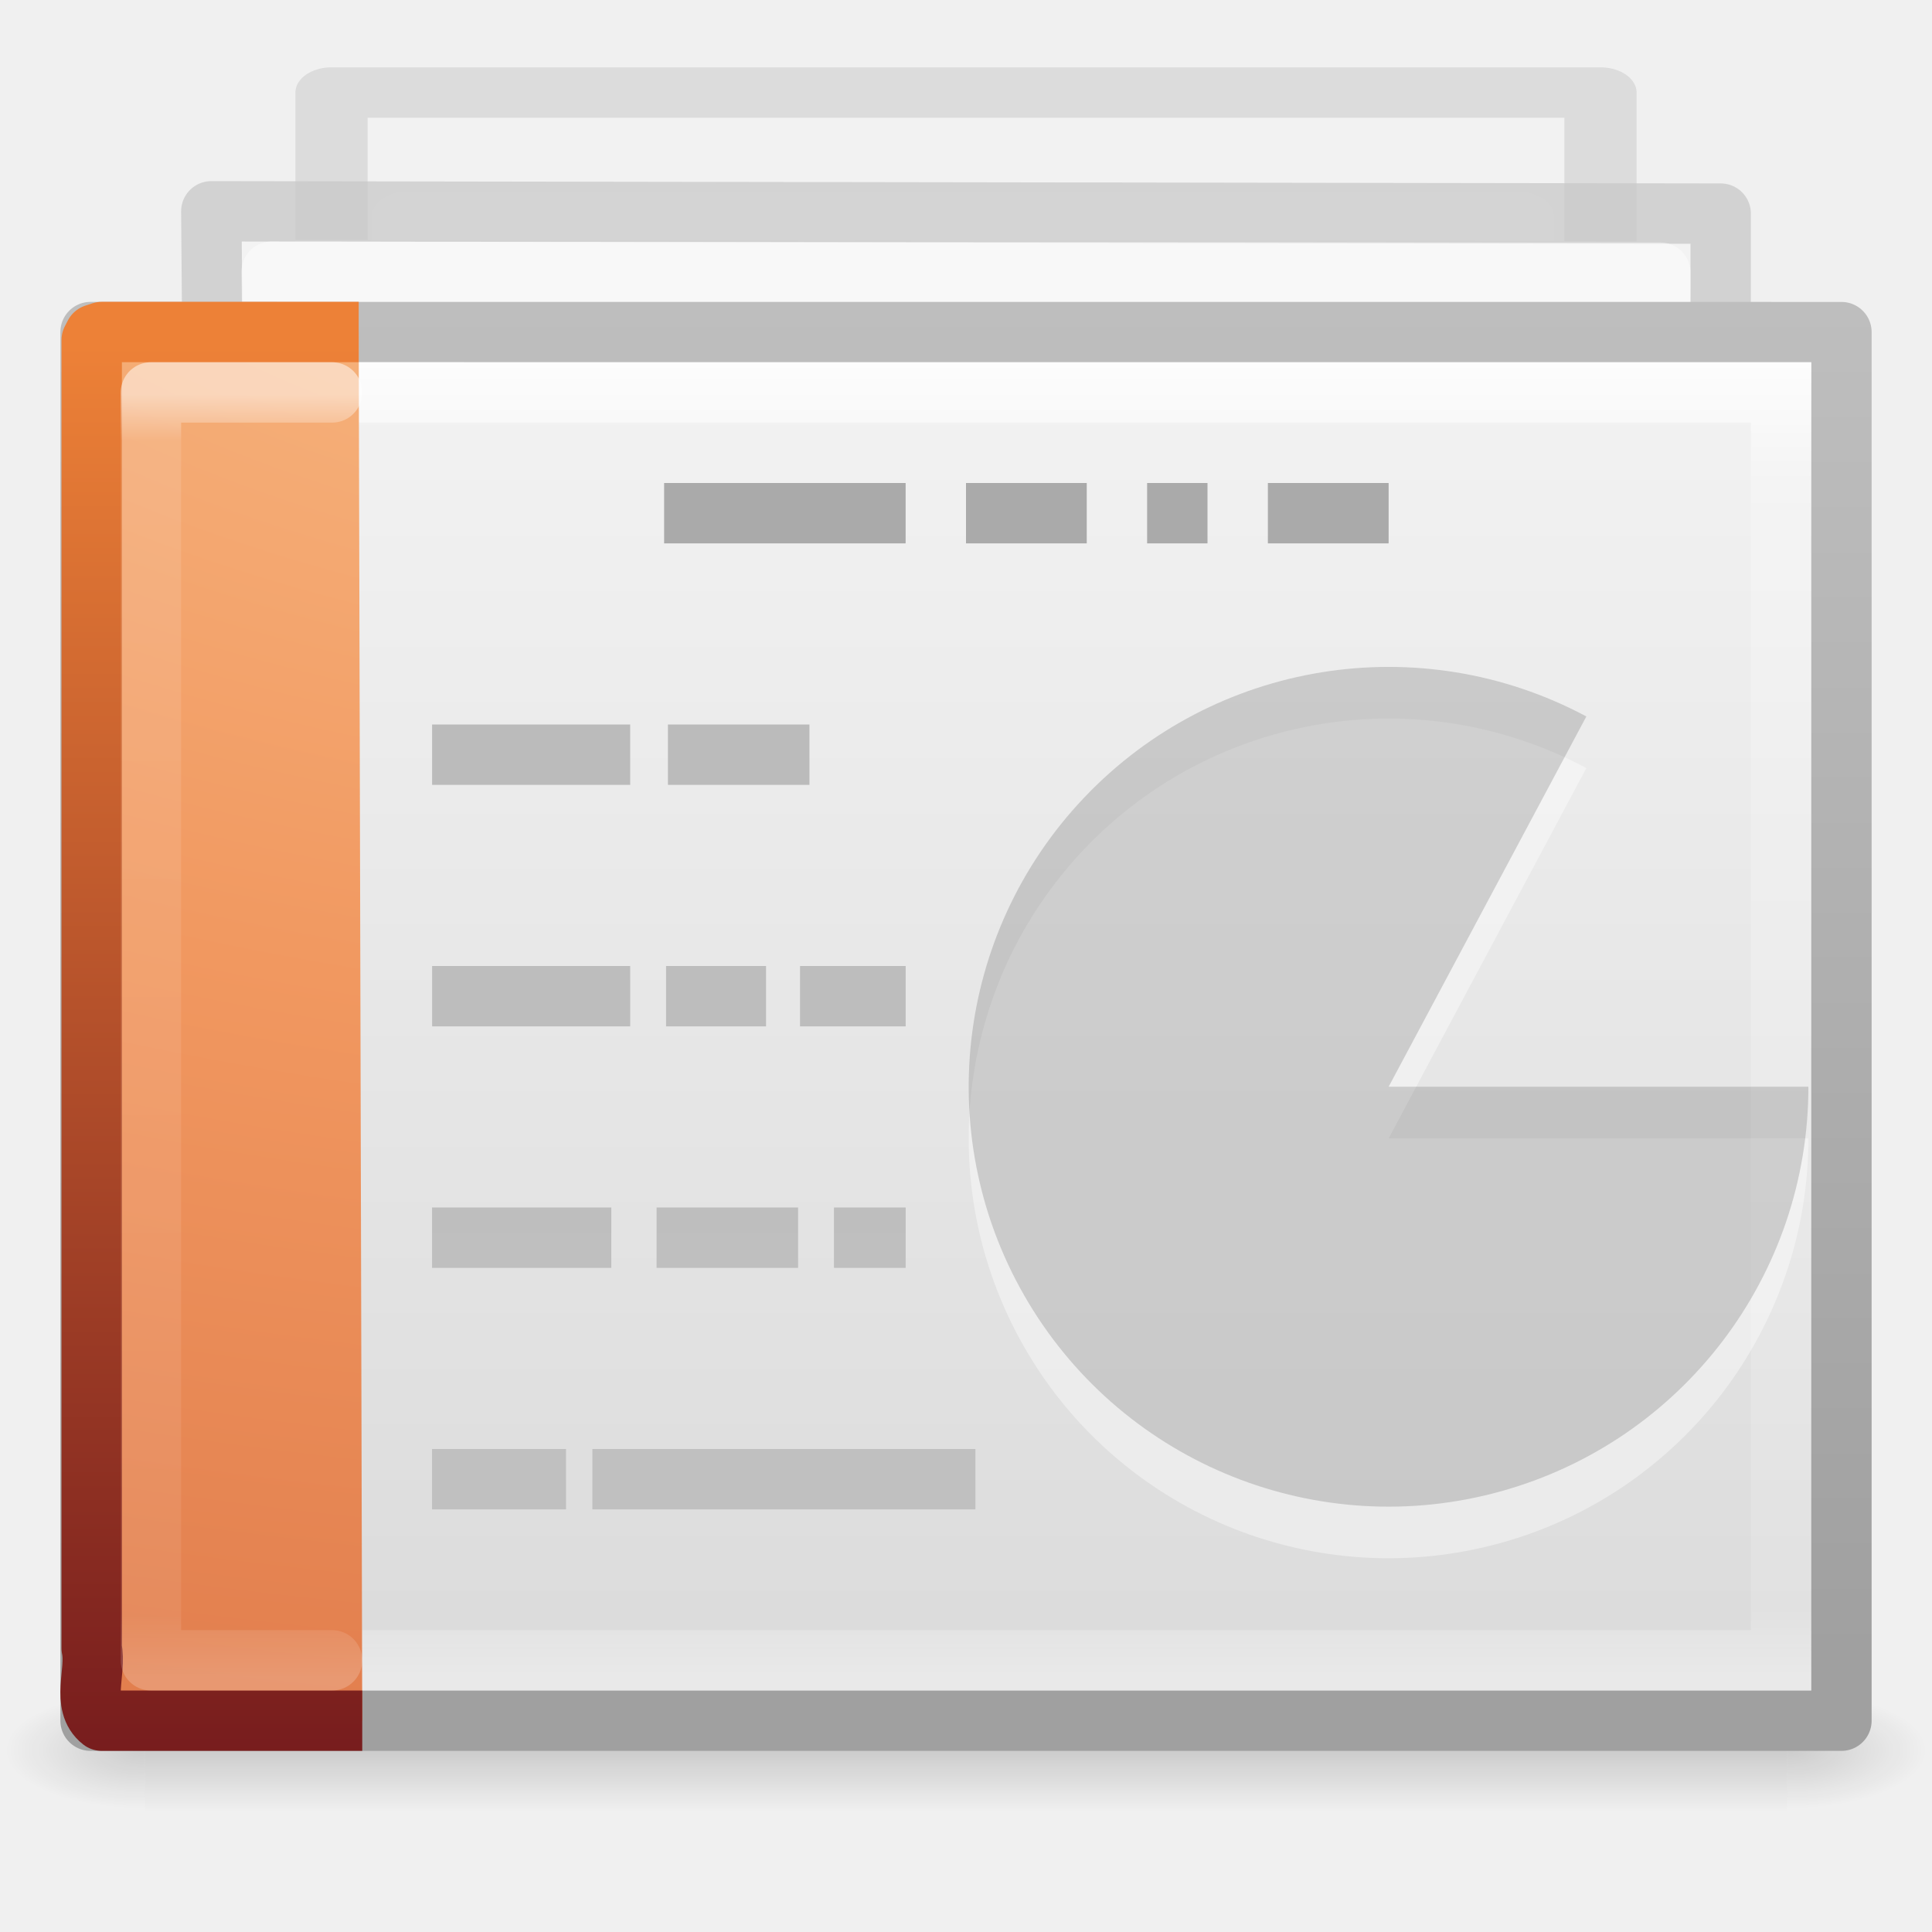
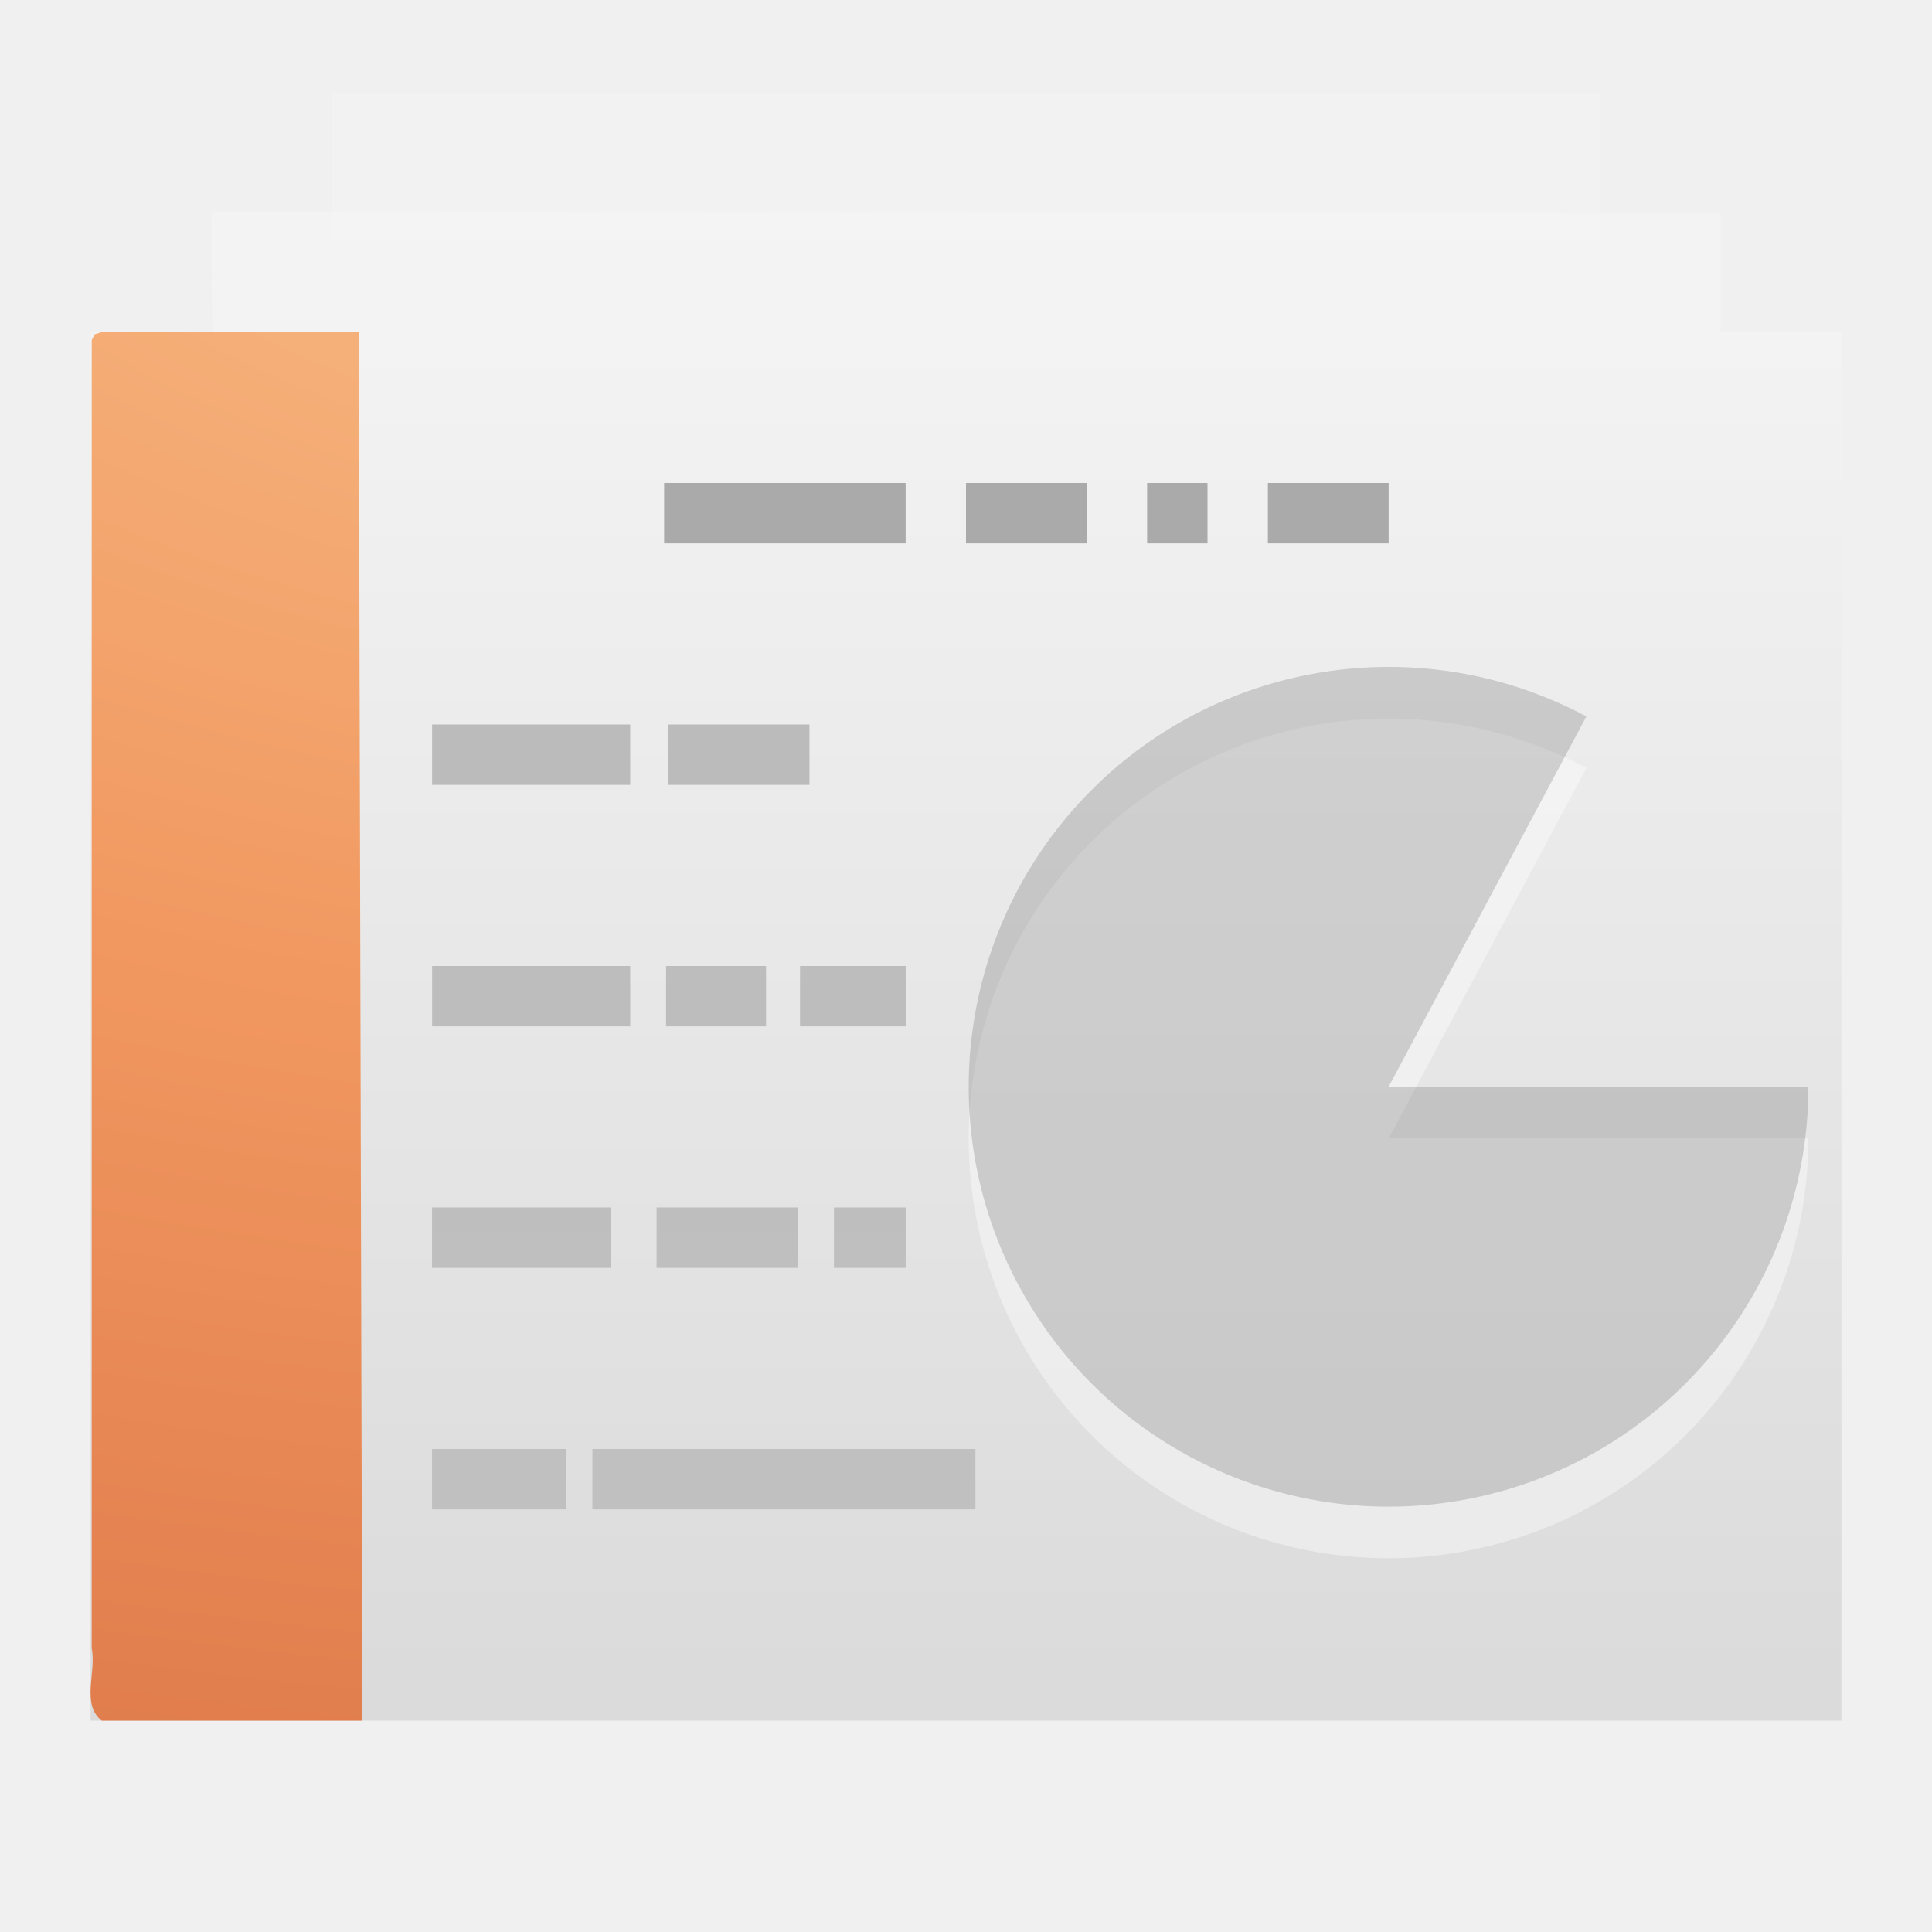
- <svg xmlns="http://www.w3.org/2000/svg" xmlns:xlink="http://www.w3.org/1999/xlink" height="32" width="32" version="1.1">
-   <defs>
+ <svg xmlns="http://www.w3.org/2000/svg" xmlns:xlink="http://www.w3.org/1999/xlink" height="32" width="32" version="1.1" id="svg2">
+   <defs id="defs4">
    <linearGradient id="a">
-       <stop offset="0" />
-       <stop stop-opacity="0" offset="1" />
+       <stop offset="0" id="stop7" />
+       <stop stop-opacity="0" offset="1" id="stop9" />
    </linearGradient>
    <linearGradient id="q" x1="24" gradientUnits="userSpaceOnUse" y1="3.554" gradientTransform="matrix(.72973 0 0 .56757 -1.5146 3.3784)" x2="24" y2="43">
-       <stop stop-color="#FFF" offset="0" />
-       <stop stop-color="#FFF" stop-opacity=".235" offset=".113" />
-       <stop stop-color="#FFF" stop-opacity=".157" offset=".951" />
-       <stop stop-color="#FFF" stop-opacity=".392" offset="1" />
+       <stop stop-color="#FFF" offset="0" id="stop12" />
+       <stop stop-color="#FFF" stop-opacity=".235" offset=".113" id="stop14" />
+       <stop stop-color="#FFF" stop-opacity=".157" offset=".951" id="stop16" />
+       <stop stop-color="#FFF" stop-opacity=".392" offset="1" id="stop18" />
    </linearGradient>
    <linearGradient id="p" x1="25.132" gradientUnits="userSpaceOnUse" y1=".985" gradientTransform="matrix(.82857 0 0 .49975 -3.8857 4.2392)" x2="25.132" y2="47.013">
-       <stop stop-color="#f4f4f4" offset="0" />
-       <stop stop-color="#dbdbdb" offset="1" />
+       <stop stop-color="#f4f4f4" offset="0" id="stop21" />
+       <stop stop-color="#dbdbdb" offset="1" id="stop23" />
    </linearGradient>
    <linearGradient id="o" x1="-51.786" gradientUnits="userSpaceOnUse" y1="50.786" gradientTransform="matrix(.66907 0 0 .46769 45.34 3.6823)" x2="-51.786" y2="2.906">
-       <stop stop-color="#a0a0a0" offset="0" />
-       <stop stop-color="#bebebe" offset="1" />
+       <stop stop-color="#a0a0a0" offset="0" id="stop26" />
+       <stop stop-color="#bebebe" offset="1" id="stop28" />
    </linearGradient>
    <radialGradient id="d" xlink:href="#a" gradientUnits="userSpaceOnUse" cy="486.65" cx="605.71" gradientTransform="matrix(.019278 0 0 .0082353 17.982 24.981)" r="117.14" />
    <radialGradient id="c" xlink:href="#a" gradientUnits="userSpaceOnUse" cy="486.65" cx="605.71" gradientTransform="matrix(-.019278 0 0 .0082353 14.018 24.981)" r="117.14" />
    <linearGradient id="n" x1="302.86" gradientUnits="userSpaceOnUse" y1="366.65" gradientTransform="matrix(.056331 0 0 .0082353 -4.3598 24.981)" x2="302.86" y2="609.51">
-       <stop stop-opacity="0" offset="0" />
-       <stop offset=".5" />
-       <stop stop-opacity="0" offset="1" />
+       <stop stop-opacity="0" offset="0" id="stop33" />
+       <stop offset=".5" id="stop35" />
+       <stop stop-opacity="0" offset="1" id="stop37" />
    </linearGradient>
    <linearGradient id="m" x1="24" gradientUnits="userSpaceOnUse" x2="24" gradientTransform="matrix(.66892 0 0 .56757 -1.179 3.3784)" y1="5.564" y2="43">
-       <stop stop-color="#FFF" offset="0" />
-       <stop stop-color="#FFF" stop-opacity=".235" offset=".036" />
-       <stop stop-color="#FFF" stop-opacity=".157" offset=".951" />
-       <stop stop-color="#FFF" stop-opacity=".392" offset="1" />
+       <stop stop-color="#FFF" offset="0" id="stop40" />
+       <stop stop-color="#FFF" stop-opacity=".235" offset=".036" id="stop42" />
+       <stop stop-color="#FFF" stop-opacity=".157" offset=".951" id="stop44" />
+       <stop stop-color="#FFF" stop-opacity=".392" offset="1" id="stop46" />
    </linearGradient>
    <radialGradient id="b" fx="7.276" gradientUnits="userSpaceOnUse" cy="9.957" cx="7.806" gradientTransform="matrix(-1.3251e-7 3.4517 -6.6326 -1.0361e-7 81.872 -26.173)" r="12.672">
-       <stop stop-color="#f9c590" offset="0" />
-       <stop stop-color="#f19860" offset=".397" />
-       <stop stop-color="#ce5d36" offset="1" />
+       <stop stop-color="#f9c590" offset="0" id="stop49" />
+       <stop stop-color="#f19860" offset=".397" id="stop51" />
+       <stop stop-color="#ce5d36" offset="1" id="stop53" />
    </radialGradient>
    <linearGradient id="l" x1="25" gradientUnits="userSpaceOnUse" x2="25" gradientTransform="matrix(.81963 0 0 .52284 -3.8316 5.2358)" y1="47.935" y2=".918">
-       <stop stop-color="#71171c" offset="0" />
-       <stop stop-color="#ed8137" offset="1" />
+       <stop stop-color="#71171c" offset="0" id="stop56" />
+       <stop stop-color="#ed8137" offset="1" id="stop58" />
    </linearGradient>
    <clipPath id="r">
-       <path style="color:#000000" fill="#FFF" d="m10.751-0.726 19.105 0.025v10.481l-19.105-0.025z" />
+       <path style="color:#000000" fill="#FFF" d="m10.751-0.726 19.105 0.025v10.481l-19.105-0.025z" id="path61" />
    </clipPath>
    <linearGradient id="k" x1="22.004" gradientUnits="userSpaceOnUse" y1="63.218" gradientTransform="matrix(1.3394 0 0 -1.9826 -11.198 94.863)" x2="22.004" y2="25.647">
-       <stop stop-color="#AAA" offset="0" />
-       <stop stop-color="#c8c8c8" offset="1" />
+       <stop stop-color="#AAA" offset="0" id="stop64" />
+       <stop stop-color="#c8c8c8" offset="1" id="stop66" />
    </linearGradient>
    <linearGradient id="j" x1="25.132" gradientUnits="userSpaceOnUse" y1="15.285" gradientTransform="matrix(1.0813 0 0 .62485 -6.1735 -3.6471)" x2="25.132" y2="37.546">
-       <stop stop-color="#f4f4f4" offset="0" />
-       <stop stop-color="#dbdbdb" offset="1" />
+       <stop stop-color="#f4f4f4" offset="0" id="stop69" />
+       <stop stop-color="#dbdbdb" offset="1" id="stop71" />
    </linearGradient>
    <linearGradient id="i" x1="-51.786" gradientUnits="userSpaceOnUse" y1="41.798" gradientTransform="matrix(.87314 0 0 .58477 58.066 -4.3435)" x2="-51.786" y2="17.555">
-       <stop stop-color="#AAA" offset="0" />
-       <stop stop-color="#c8c8c8" offset="1" />
+       <stop stop-color="#AAA" offset="0" id="stop74" />
+       <stop stop-color="#c8c8c8" offset="1" id="stop76" />
    </linearGradient>
    <linearGradient id="h" x1="24" gradientUnits="userSpaceOnUse" y1="14.203" gradientTransform="matrix(1.0821 0 0 .61449 -5.648 -2.5358)" x2="24" y2="35.721">
-       <stop stop-color="#FFF" offset="0" />
-       <stop stop-color="#FFF" stop-opacity="0" offset="1" />
+       <stop stop-color="#FFF" offset="0" id="stop79" />
+       <stop stop-color="#FFF" stop-opacity="0" offset="1" id="stop81" />
    </linearGradient>
    <linearGradient id="g" x1="25.132" gradientUnits="userSpaceOnUse" y1="15.285" gradientTransform="matrix(1 0 0 .95617 -.49906 -2.93)" x2="25.132" y2="37.546">
-       <stop stop-color="#f4f4f4" offset="0" />
-       <stop stop-color="#dbdbdb" offset="1" />
+       <stop stop-color="#f4f4f4" offset="0" id="stop84" />
+       <stop stop-color="#dbdbdb" offset="1" id="stop86" />
    </linearGradient>
    <linearGradient id="f" x1="-51.786" gradientUnits="userSpaceOnUse" y1="41.798" gradientTransform="matrix(.8075 0 0 .89483 58.911 -3.9957)" x2="-51.786" y2="17.555">
-       <stop stop-color="#AAA" offset="0" />
-       <stop stop-color="#c8c8c8" offset="1" />
+       <stop stop-color="#AAA" offset="0" id="stop89" />
+       <stop stop-color="#c8c8c8" offset="1" id="stop91" />
    </linearGradient>
    <linearGradient id="e" x1="24" gradientUnits="userSpaceOnUse" y1="14.203" gradientTransform="matrix(1.0351 0 0 .98662 -.70292 -2.17)" x2="24" y2="35.721">
-       <stop stop-color="#FFF" offset="0" />
-       <stop stop-color="#FFF" stop-opacity="0" offset="1" />
+       <stop stop-color="#FFF" offset="0" id="stop94" />
+       <stop stop-color="#FFF" stop-opacity="0" offset="1" id="stop96" />
    </linearGradient>
  </defs>
-   <g>
-     <rect opacity=".15" height="2" width="27.2" y="28" x="2.4" fill="url(#n)" />
-     <path opacity=".15" fill="url(#c)" d="m2.4 28v2c-0.993 0.004-2.4-0.448-2.4-1s1.108-1 2.4-1z" />
-     <path opacity=".15" fill="url(#d)" d="m29.6 28v2c0.993 0.004 2.4-0.448 2.4-1 0-0.552-1.108-1-2.4-1z" />
+   <g stroke-linejoin="round" opacity=".5" clip-path="url(#r)" transform="matrix(1.6122 0 0 1.1261 -16.324 -7.0129)" id="g106" style="stroke:none">
+     <path style="color:#000000;stroke:none" d="m13.531 7.589h13.037v24.901h-13.037z" stroke="url(#f)" stroke-width=".742" fill="url(#g)" id="path108" />
+     <path opacity=".6" style="color:#000000;stroke:none" d="m14.31 9.412h11.413v22.194h-11.413z" stroke="url(#e)" stroke-width=".742" fill="none" id="path110" />
  </g>
-   <g stroke-linejoin="round" opacity=".5" clip-path="url(#r)" transform="matrix(1.6122 0 0 1.1261 -16.324 -7.0129)">
-     <path style="color:#000000" d="m13.531 7.589h13.037v24.901h-13.037z" stroke="url(#f)" stroke-width=".742" fill="url(#g)" />
-     <path opacity=".6" style="color:#000000" d="m14.31 9.412h11.413v22.194h-11.413z" stroke="url(#e)" stroke-width=".742" fill="none" />
+   <g stroke-linejoin="round" transform="translate(0,1)" stroke-width="1" id="g112" style="stroke:none">
+     <path opacity=".75" style="color:#000000;stroke:none" d="m3.5 2.5 25 0.038v16.962h-24.859z" stroke="url(#i)" fill="url(#j)" id="path114" />
+     <path opacity=".45" style="color:#000000;stroke:none" d="m4.5 3.5 23 0.017-0.113 14.984h-22.701z" stroke="url(#h)" fill="none" id="path116" />
  </g>
-   <g stroke-linejoin="round" transform="translate(0,1)" stroke-width="1">
-     <path opacity=".75" style="color:#000000" d="m3.5 2.5 25 0.038v16.962h-24.859z" stroke="url(#i)" fill="url(#j)" />
-     <path opacity=".45" style="color:#000000" d="m4.5 3.5 23 0.017-0.113 14.984h-22.701z" stroke="url(#h)" fill="none" />
+   <g id="g118" style="stroke:none">
+     <path stroke-linejoin="round" d="m1.5 5.5c6.645 0 29 0.001 29 0.001l0 22.999h-29v-23z" stroke="url(#o)" stroke-width="1" fill="url(#p)" id="path120" style="stroke:none" />
+     <path d="m29.5 27.5h-27v-21h27z" stroke="url(#q)" stroke-linecap="round" fill="none" id="path122" style="stroke:none" />
+     <path stroke-linejoin="round" style="color:#000000;stroke:none" d="m6 28.5h-4.314c-0.349-0.272-0.084-0.813-0.167-1.199v-21.669l0.049-0.094 0.118-0.039h4.255" stroke="url(#l)" fill="url(#b)" id="path124" />
  </g>
-   <g>
-     <path stroke-linejoin="round" d="m1.5 5.5c6.645 0 29 0.001 29 0.001l0 22.999h-29v-23z" stroke="url(#o)" stroke-width="1" fill="url(#p)" />
-     <path d="m29.5 27.5h-27v-21h27z" stroke="url(#q)" stroke-linecap="round" fill="none" />
-     <path stroke-linejoin="round" style="color:#000000" d="m6 28.5h-4.314c-0.349-0.272-0.084-0.813-0.167-1.199v-21.669l0.049-0.094 0.118-0.039h4.255" stroke="url(#l)" fill="url(#b)" />
-   </g>
-   <g fill="none">
-     <path opacity=".5" stroke-linejoin="round" d="m5.5 27.5h-3v-21h3" stroke="url(#m)" stroke-linecap="round" />
-     <g stroke="#AAA" stroke-width="1px">
-       <path d="m11 8.5h4" />
-       <path d="m16 8.5h2" />
-       <path d="m19 8.5h1" />
-       <path d="m21 8.5h2" />
+   <g fill="none" id="g126">
+     <path opacity=".5" stroke-linejoin="round" d="m5.5 27.5h-3v-21h3" stroke="url(#m)" stroke-linecap="round" id="path128" style="stroke:none" />
+     <g stroke="#AAA" stroke-width="1px" id="g130">
+       <path d="m11 8.5h4" id="path132" />
+       <path d="m16 8.5h2" id="path134" />
+       <path d="m19 8.5h1" id="path136" />
+       <path d="m21 8.5h2" id="path138" />
    </g>
  </g>
-   <g transform="matrix(1.1415 0 0 1.1415 -13.519 -19.587)">
-     <path opacity=".4" style="color:#000000" fill="#FFF" d="m34.75 25.813a3.88 3.88 0 1 1 -2.052 -3.422l-1.827 3.422z" transform="matrix(1.5701 0 0 1.5701 -16.478 -6.8527)" />
-     <path opacity=".15" style="color:#000000" d="m34.75 25.813a3.88 3.88 0 1 1 -2.052 -3.422l-1.827 3.422z" transform="matrix(1.5701 0 0 1.5701 -16.478 -7.6015)" />
+   <g transform="matrix(1.1415 0 0 1.1415 -13.519 -19.587)" id="g140">
+     <path opacity=".4" style="color:#000000" fill="#FFF" d="m34.75 25.813a3.88 3.88 0 1 1 -2.052 -3.422l-1.827 3.422z" transform="matrix(1.5701 0 0 1.5701 -16.478 -6.8527)" id="path142" />
+     <path opacity=".15" style="color:#000000" d="m34.75 25.813a3.88 3.88 0 1 1 -2.052 -3.422l-1.827 3.422z" transform="matrix(1.5701 0 0 1.5701 -16.478 -7.6015)" id="path144" />
  </g>
-   <path style="block-progression:tb;text-indent:0;color:#000000;text-transform:none" d="m7.156 25v-1h2.219v1zm2.656 0v-1h6.344v1zm-2.656-4v-1h2.969v1zm3.719 0v-1h2.344v1zm2.938 0v-1h1.188v1zm-6.656-4v-1h3.281v1zm3.875 0v-1h1.656v1zm2.219 0v-1h1.75v1zm-6.094-4v-1h3.281v1zm3.906 0v-1h2.344v1z" fill="url(#k)" />
+   <path style="block-progression:tb;text-indent:0;color:#000000;text-transform:none" d="m7.156 25v-1h2.219v1zm2.656 0v-1h6.344v1zm-2.656-4v-1h2.969v1zm3.719 0v-1h2.344v1zm2.938 0v-1h1.188v1zm-6.656-4v-1h3.281v1zm3.875 0v-1h1.656v1zm2.219 0v-1h1.75v1zm-6.094-4v-1h3.281v1zm3.906 0v-1h2.344v1z" fill="url(#k)" id="path146" />
</svg>
